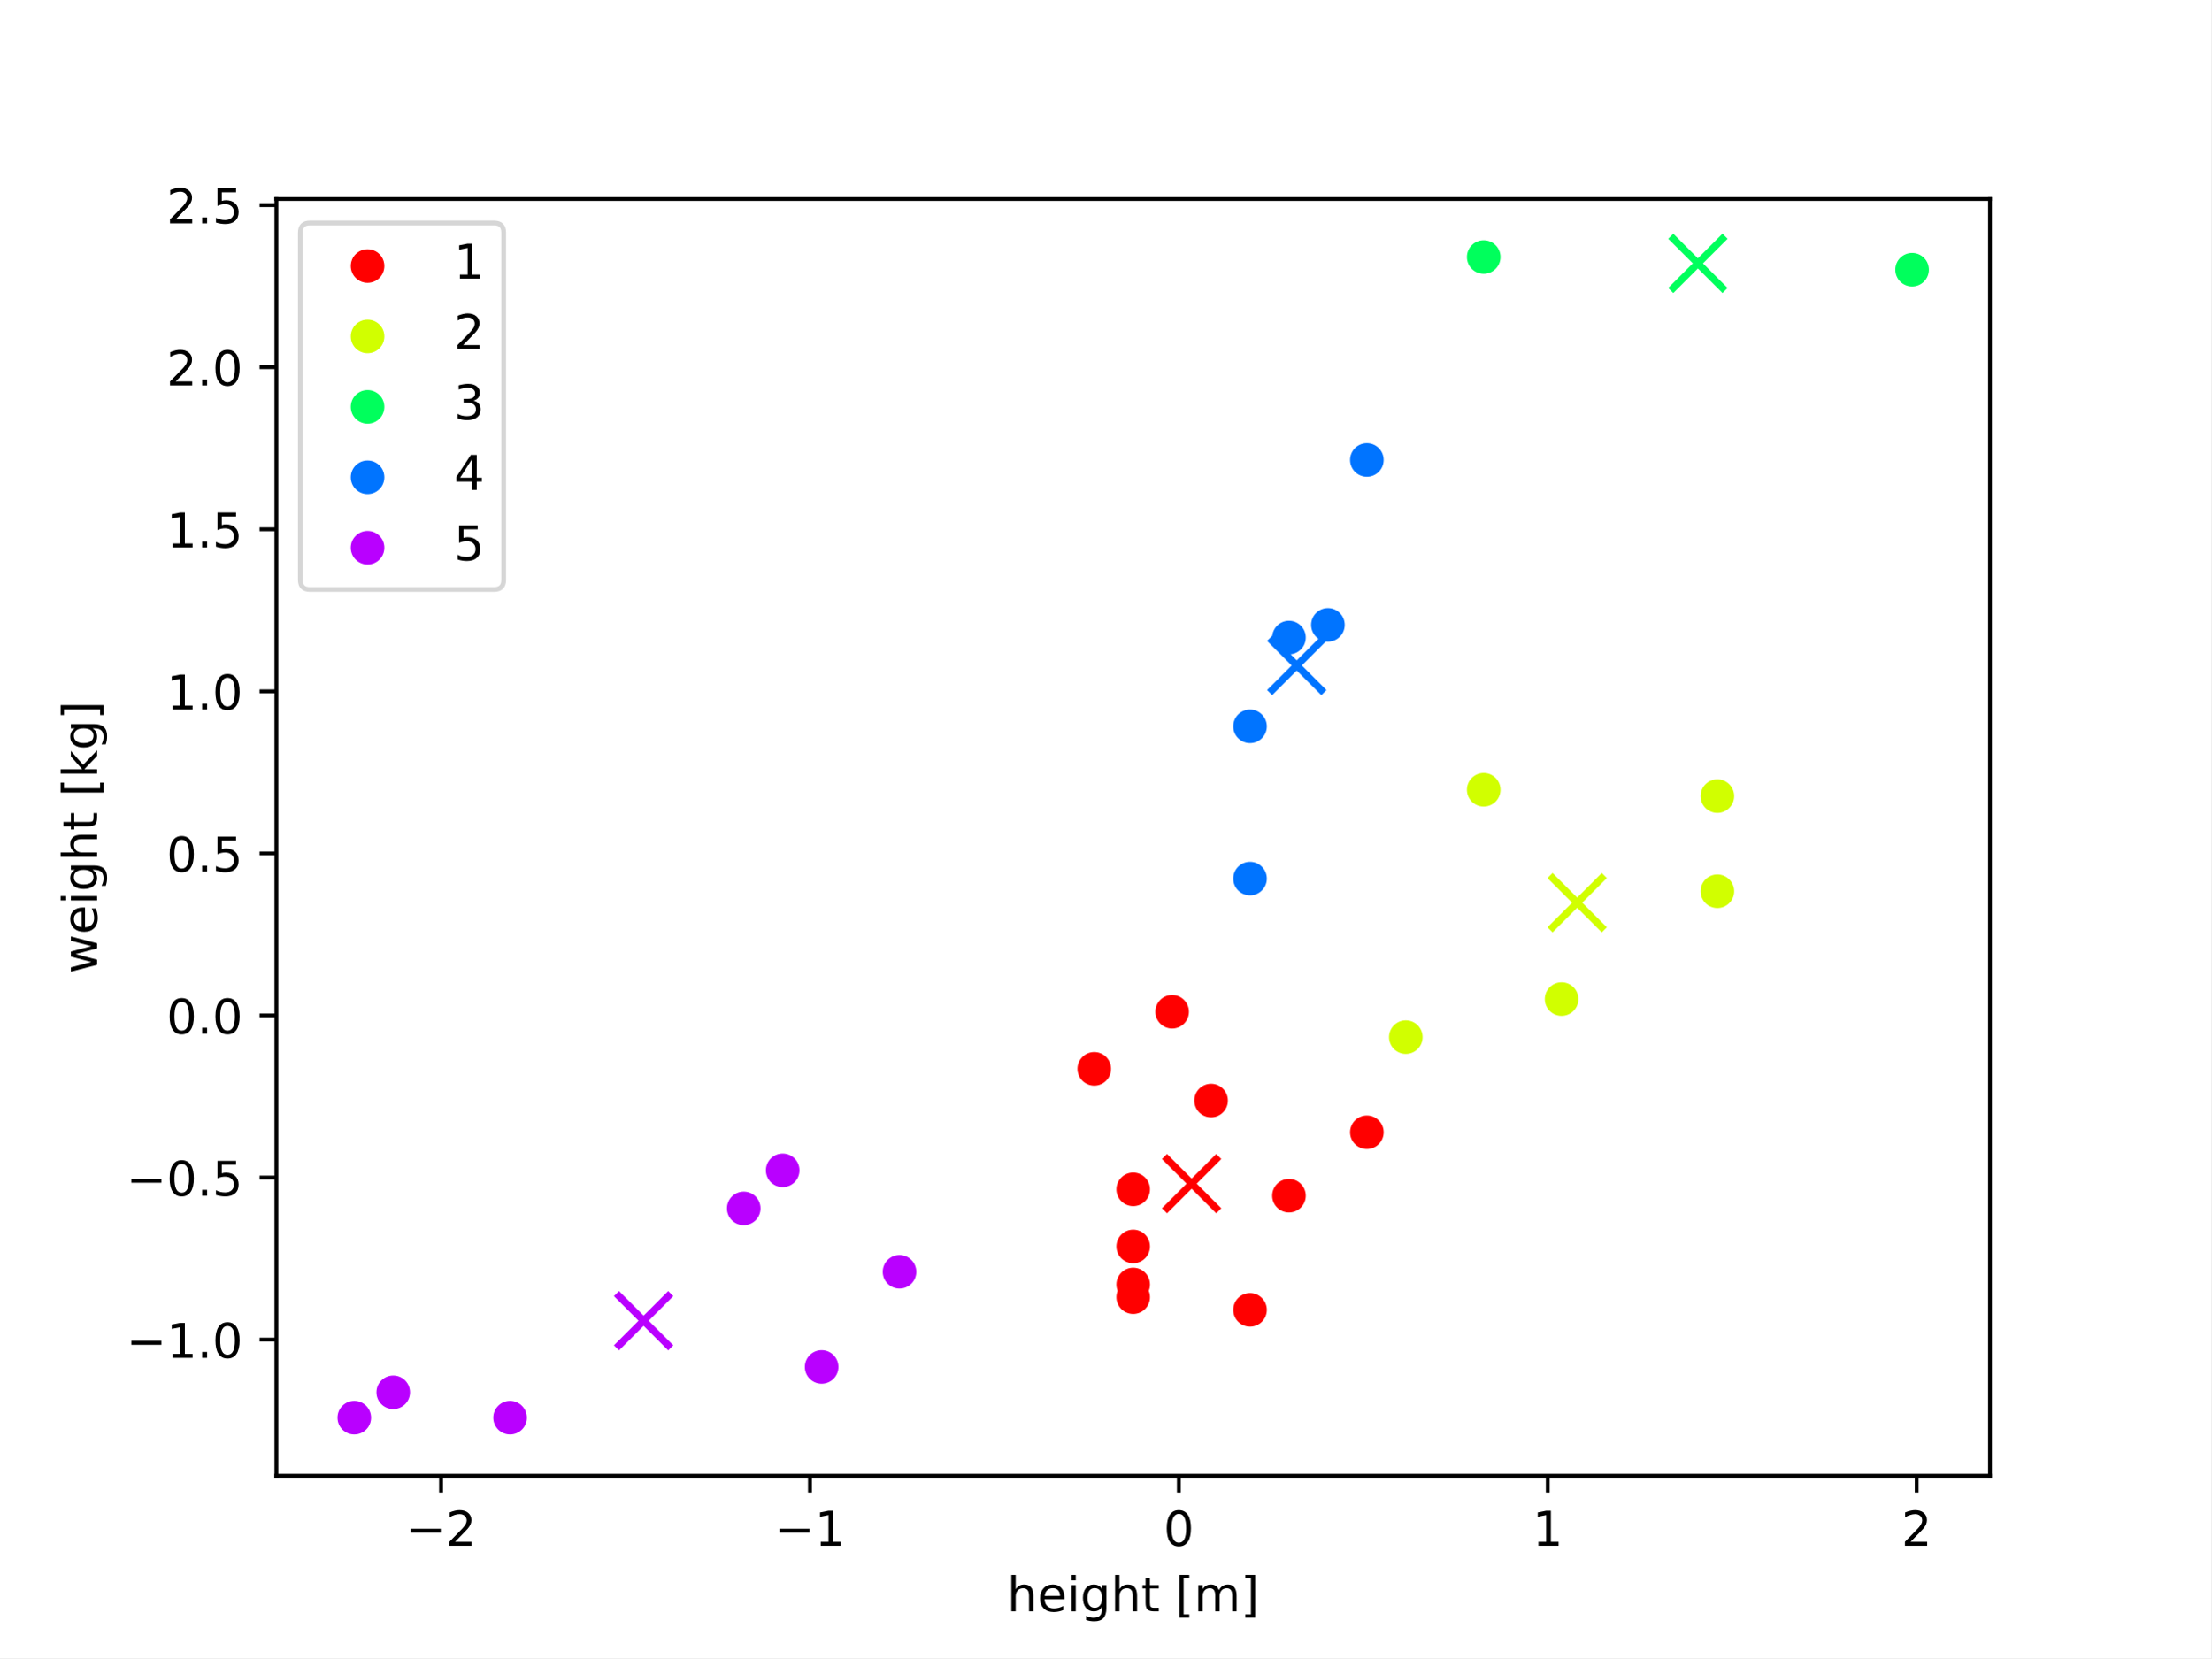
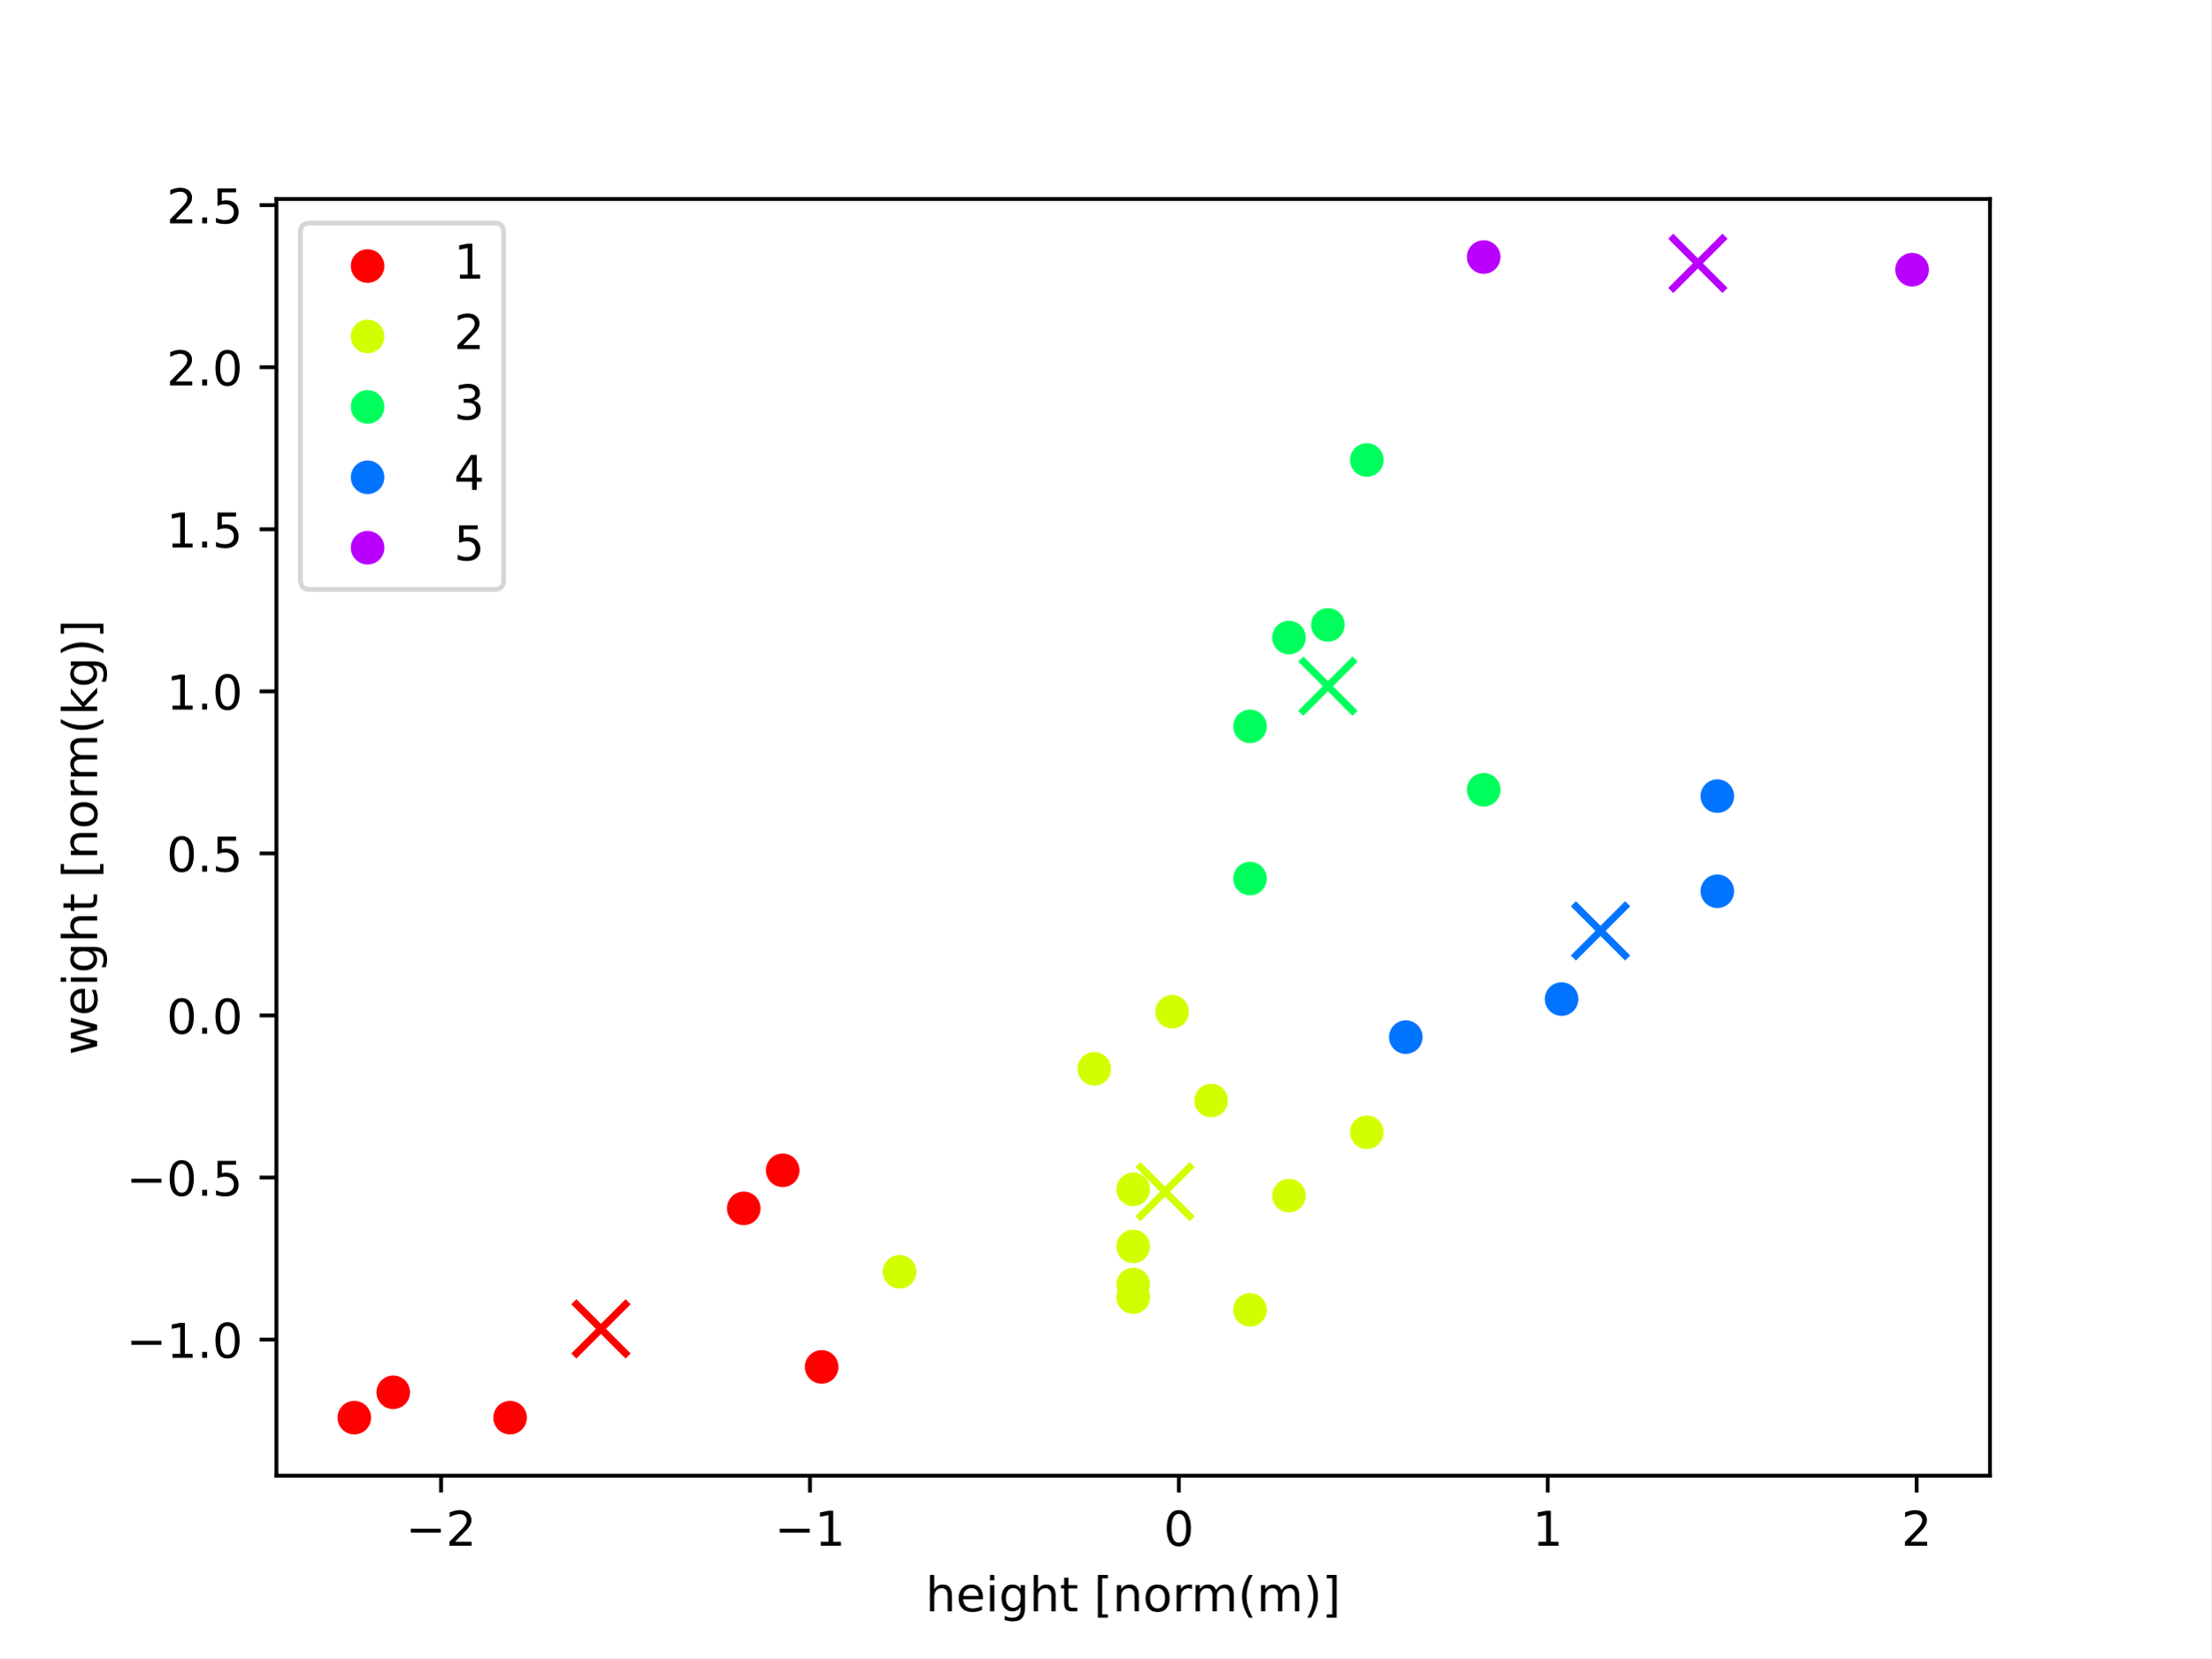
<svg xmlns="http://www.w3.org/2000/svg" xmlns:xlink="http://www.w3.org/1999/xlink" height="345.6pt" version="1.1" viewBox="0 0 460.8 345.6" width="460.8pt">
  <defs>
    <style type="text/css">*{stroke-linecap:butt;stroke-linejoin:round;}</style>
  </defs>
  <g id="figure_1">
    <g id="patch_1">
      <path d="M 0 345.6  L 460.8 345.6  L 460.8 0  L 0 0  z " style="fill:#ffffff;" />
    </g>
    <g id="axes_1">
      <g id="patch_2">
        <path d="M 57.6 307.584  L 414.72 307.584  L 414.72 41.472  L 57.6 41.472  z " style="fill:#ffffff;" />
      </g>
      <g id="PathCollection_1">
        <defs>
-           <path d="M 0 3  C 0.796 3 1.559 2.684 2.121 2.121  C 2.684 1.559 3 0.796 3 0  C 3 -0.796 2.684 -1.559 2.121 -2.121  C 1.559 -2.684 0.796 -3 0 -3  C -0.796 -3 -1.559 -2.684 -2.121 -2.121  C -2.684 -1.559 -3 -0.796 -3 0  C -3 0.796 -2.684 1.559 -2.121 2.121  C -1.559 2.684 -0.796 3 0 3  z " id="mf0c9b3b4e6" style="stroke:#ff0000;" />
-         </defs>
-         <g clip-path="url(#pf6b7107a2b)">
-           <use style="fill:#ff0000;stroke:#ff0000;" x="236.16" xlink:href="#mf0c9b3b4e6" y="267.727" />
-           <use style="fill:#ff0000;stroke:#ff0000;" x="260.509" xlink:href="#mf0c9b3b4e6" y="273.015" />
-           <use style="fill:#ff0000;stroke:#ff0000;" x="236.16" xlink:href="#mf0c9b3b4e6" y="270.371" />
-           <use style="fill:#ff0000;stroke:#ff0000;" x="228.044" xlink:href="#mf0c9b3b4e6" y="222.78" />
-           <use style="fill:#ff0000;stroke:#ff0000;" x="252.393" xlink:href="#mf0c9b3b4e6" y="229.39" />
-           <use style="fill:#ff0000;stroke:#ff0000;" x="244.276" xlink:href="#mf0c9b3b4e6" y="210.882" />
-           <use style="fill:#ff0000;stroke:#ff0000;" x="268.625" xlink:href="#mf0c9b3b4e6" y="249.219" />
-           <use style="fill:#ff0000;stroke:#ff0000;" x="236.16" xlink:href="#mf0c9b3b4e6" y="259.795" />
-           <use style="fill:#ff0000;stroke:#ff0000;" x="236.16" xlink:href="#mf0c9b3b4e6" y="247.897" />
-           <use style="fill:#ff0000;stroke:#ff0000;" x="284.858" xlink:href="#mf0c9b3b4e6" y="235.999" />
+           <path d="M 0 3  C 0.796 3 1.559 2.684 2.121 2.121  C 2.684 1.559 3 0.796 3 0  C 3 -0.796 2.684 -1.559 2.121 -2.121  C 1.559 -2.684 0.796 -3 0 -3  C -0.796 -3 -1.559 -2.684 -2.121 -2.121  C -2.684 -1.559 -3 -0.796 -3 0  C -3 0.796 -2.684 1.559 -2.121 2.121  C -1.559 2.684 -0.796 3 0 3  z " id="mdddb7f47c9" style="stroke:#ff0000;" />
+         </defs>
+         <g clip-path="url(#p44a8982181)">
+           <use style="fill:#ff0000;stroke:#ff0000;" x="171.229" xlink:href="#mdddb7f47c9" y="284.912" />
+           <use style="fill:#ff0000;stroke:#ff0000;" x="154.996" xlink:href="#mdddb7f47c9" y="251.863" />
+           <use style="fill:#ff0000;stroke:#ff0000;" x="163.113" xlink:href="#mdddb7f47c9" y="243.931" />
+           <use style="fill:#ff0000;stroke:#ff0000;" x="106.298" xlink:href="#mdddb7f47c9" y="295.488" />
+           <use style="fill:#ff0000;stroke:#ff0000;" x="81.949" xlink:href="#mdddb7f47c9" y="290.2" />
+           <use style="fill:#ff0000;stroke:#ff0000;" x="73.833" xlink:href="#mdddb7f47c9" y="295.488" />
        </g>
      </g>
      <g id="PathCollection_2">
        <defs>
-           <path d="M -5.657 5.657  L 5.657 -5.657  M -5.657 -5.657  L 5.657 5.657  " id="m1720cfe377" style="stroke:#ff0000;stroke-width:1.5;" />
-         </defs>
-         <g clip-path="url(#pf6b7107a2b)">
-           <use style="fill:#ff0000;stroke:#ff0000;stroke-width:1.5;" x="248.335" xlink:href="#m1720cfe377" y="246.707" />
+           <path d="M -5.657 5.657  L 5.657 -5.657  M -5.657 -5.657  L 5.657 5.657  " id="mb902cf4fb1" style="stroke:#ff0000;stroke-width:1.5;" />
+         </defs>
+         <g clip-path="url(#p44a8982181)">
+           <use style="fill:#ff0000;stroke:#ff0000;stroke-width:1.5;" x="125.236" xlink:href="#mb902cf4fb1" y="276.98" />
        </g>
      </g>
      <g id="PathCollection_3">
        <defs>
-           <path d="M 0 3  C 0.796 3 1.559 2.684 2.121 2.121  C 2.684 1.559 3 0.796 3 0  C 3 -0.796 2.684 -1.559 2.121 -2.121  C 1.559 -2.684 0.796 -3 0 -3  C -0.796 -3 -1.559 -2.684 -2.121 -2.121  C -2.684 -1.559 -3 -0.796 -3 0  C -3 0.796 -2.684 1.559 -2.121 2.121  C -1.559 2.684 -0.796 3 0 3  z " id="m174b874d49" style="stroke:#d1ff00;" />
-         </defs>
-         <g clip-path="url(#pf6b7107a2b)">
-           <use style="fill:#d1ff00;stroke:#d1ff00;" x="357.905" xlink:href="#m174b874d49" y="165.935" />
-           <use style="fill:#d1ff00;stroke:#d1ff00;" x="325.44" xlink:href="#m174b874d49" y="208.238" />
-           <use style="fill:#d1ff00;stroke:#d1ff00;" x="292.975" xlink:href="#m174b874d49" y="216.17" />
-           <use style="fill:#d1ff00;stroke:#d1ff00;" x="357.905" xlink:href="#m174b874d49" y="185.765" />
-           <use style="fill:#d1ff00;stroke:#d1ff00;" x="309.207" xlink:href="#m174b874d49" y="164.613" />
+           <path d="M 0 3  C 0.796 3 1.559 2.684 2.121 2.121  C 2.684 1.559 3 0.796 3 0  C 3 -0.796 2.684 -1.559 2.121 -2.121  C 1.559 -2.684 0.796 -3 0 -3  C -0.796 -3 -1.559 -2.684 -2.121 -2.121  C -2.684 -1.559 -3 -0.796 -3 0  C -3 0.796 -2.684 1.559 -2.121 2.121  C -1.559 2.684 -0.796 3 0 3  z " id="m75991be281" style="stroke:#d1ff00;" />
+         </defs>
+         <g clip-path="url(#p44a8982181)">
+           <use style="fill:#d1ff00;stroke:#d1ff00;" x="236.16" xlink:href="#m75991be281" y="267.727" />
+           <use style="fill:#d1ff00;stroke:#d1ff00;" x="187.462" xlink:href="#m75991be281" y="265.083" />
+           <use style="fill:#d1ff00;stroke:#d1ff00;" x="260.509" xlink:href="#m75991be281" y="273.015" />
+           <use style="fill:#d1ff00;stroke:#d1ff00;" x="236.16" xlink:href="#m75991be281" y="270.371" />
+           <use style="fill:#d1ff00;stroke:#d1ff00;" x="228.044" xlink:href="#m75991be281" y="222.78" />
+           <use style="fill:#d1ff00;stroke:#d1ff00;" x="252.393" xlink:href="#m75991be281" y="229.39" />
+           <use style="fill:#d1ff00;stroke:#d1ff00;" x="244.276" xlink:href="#m75991be281" y="210.882" />
+           <use style="fill:#d1ff00;stroke:#d1ff00;" x="268.625" xlink:href="#m75991be281" y="249.219" />
+           <use style="fill:#d1ff00;stroke:#d1ff00;" x="236.16" xlink:href="#m75991be281" y="259.795" />
+           <use style="fill:#d1ff00;stroke:#d1ff00;" x="236.16" xlink:href="#m75991be281" y="247.897" />
+           <use style="fill:#d1ff00;stroke:#d1ff00;" x="284.858" xlink:href="#m75991be281" y="235.999" />
        </g>
      </g>
      <g id="PathCollection_4">
        <defs>
-           <path d="M -5.657 5.657  L 5.657 -5.657  M -5.657 -5.657  L 5.657 5.657  " id="me8074a4fcf" style="stroke:#d1ff00;stroke-width:1.5;" />
-         </defs>
-         <g clip-path="url(#pf6b7107a2b)">
-           <use style="fill:#d1ff00;stroke:#d1ff00;stroke-width:1.5;" x="328.687" xlink:href="#me8074a4fcf" y="188.144" />
+           <path d="M -5.657 5.657  L 5.657 -5.657  M -5.657 -5.657  L 5.657 5.657  " id="m3758ec3bea" style="stroke:#d1ff00;stroke-width:1.5;" />
+         </defs>
+         <g clip-path="url(#p44a8982181)">
+           <use style="fill:#d1ff00;stroke:#d1ff00;stroke-width:1.5;" x="242.801" xlink:href="#m3758ec3bea" y="248.378" />
        </g>
      </g>
      <g id="PathCollection_5">
        <defs>
-           <path d="M 0 3  C 0.796 3 1.559 2.684 2.121 2.121  C 2.684 1.559 3 0.796 3 0  C 3 -0.796 2.684 -1.559 2.121 -2.121  C 1.559 -2.684 0.796 -3 0 -3  C -0.796 -3 -1.559 -2.684 -2.121 -2.121  C -2.684 -1.559 -3 -0.796 -3 0  C -3 0.796 -2.684 1.559 -2.121 2.121  C -1.559 2.684 -0.796 3 0 3  z " id="mb6ef998222" style="stroke:#00ff5c;" />
-         </defs>
-         <g clip-path="url(#pf6b7107a2b)">
-           <use style="fill:#00ff5c;stroke:#00ff5c;" x="309.207" xlink:href="#mb6ef998222" y="53.568" />
-           <use style="fill:#00ff5c;stroke:#00ff5c;" x="398.487" xlink:href="#mb6ef998222" y="56.212" />
+           <path d="M 0 3  C 0.796 3 1.559 2.684 2.121 2.121  C 2.684 1.559 3 0.796 3 0  C 3 -0.796 2.684 -1.559 2.121 -2.121  C 1.559 -2.684 0.796 -3 0 -3  C -0.796 -3 -1.559 -2.684 -2.121 -2.121  C -2.684 -1.559 -3 -0.796 -3 0  C -3 0.796 -2.684 1.559 -2.121 2.121  C -1.559 2.684 -0.796 3 0 3  z " id="mf92e0f0eaf" style="stroke:#00ff5c;" />
+         </defs>
+         <g clip-path="url(#p44a8982181)">
+           <use style="fill:#00ff5c;stroke:#00ff5c;" x="268.625" xlink:href="#mf92e0f0eaf" y="132.886" />
+           <use style="fill:#00ff5c;stroke:#00ff5c;" x="260.509" xlink:href="#mf92e0f0eaf" y="151.394" />
+           <use style="fill:#00ff5c;stroke:#00ff5c;" x="276.742" xlink:href="#mf92e0f0eaf" y="130.242" />
+           <use style="fill:#00ff5c;stroke:#00ff5c;" x="284.858" xlink:href="#mf92e0f0eaf" y="95.871" />
+           <use style="fill:#00ff5c;stroke:#00ff5c;" x="309.207" xlink:href="#mf92e0f0eaf" y="164.613" />
+           <use style="fill:#00ff5c;stroke:#00ff5c;" x="260.509" xlink:href="#mf92e0f0eaf" y="183.121" />
        </g>
      </g>
      <g id="PathCollection_6">
        <defs>
-           <path d="M -5.657 5.657  L 5.657 -5.657  M -5.657 -5.657  L 5.657 5.657  " id="m3b5729317b" style="stroke:#00ff5c;stroke-width:1.5;" />
-         </defs>
-         <g clip-path="url(#pf6b7107a2b)">
-           <use style="fill:#00ff5c;stroke:#00ff5c;stroke-width:1.5;" x="353.847" xlink:href="#m3b5729317b" y="54.89" />
+           <path d="M -5.657 5.657  L 5.657 -5.657  M -5.657 -5.657  L 5.657 5.657  " id="m45d195cbcb" style="stroke:#00ff5c;stroke-width:1.5;" />
+         </defs>
+         <g clip-path="url(#p44a8982181)">
+           <use style="fill:#00ff5c;stroke:#00ff5c;stroke-width:1.5;" x="276.742" xlink:href="#m45d195cbcb" y="143.021" />
        </g>
      </g>
      <g id="PathCollection_7">
        <defs>
-           <path d="M 0 3  C 0.796 3 1.559 2.684 2.121 2.121  C 2.684 1.559 3 0.796 3 0  C 3 -0.796 2.684 -1.559 2.121 -2.121  C 1.559 -2.684 0.796 -3 0 -3  C -0.796 -3 -1.559 -2.684 -2.121 -2.121  C -2.684 -1.559 -3 -0.796 -3 0  C -3 0.796 -2.684 1.559 -2.121 2.121  C -1.559 2.684 -0.796 3 0 3  z " id="m106a4eabaa" style="stroke:#0074ff;" />
-         </defs>
-         <g clip-path="url(#pf6b7107a2b)">
-           <use style="fill:#0074ff;stroke:#0074ff;" x="268.625" xlink:href="#m106a4eabaa" y="132.886" />
-           <use style="fill:#0074ff;stroke:#0074ff;" x="260.509" xlink:href="#m106a4eabaa" y="151.394" />
-           <use style="fill:#0074ff;stroke:#0074ff;" x="276.742" xlink:href="#m106a4eabaa" y="130.242" />
-           <use style="fill:#0074ff;stroke:#0074ff;" x="284.858" xlink:href="#m106a4eabaa" y="95.871" />
-           <use style="fill:#0074ff;stroke:#0074ff;" x="260.509" xlink:href="#m106a4eabaa" y="183.121" />
+           <path d="M 0 3  C 0.796 3 1.559 2.684 2.121 2.121  C 2.684 1.559 3 0.796 3 0  C 3 -0.796 2.684 -1.559 2.121 -2.121  C 1.559 -2.684 0.796 -3 0 -3  C -0.796 -3 -1.559 -2.684 -2.121 -2.121  C -2.684 -1.559 -3 -0.796 -3 0  C -3 0.796 -2.684 1.559 -2.121 2.121  C -1.559 2.684 -0.796 3 0 3  z " id="maa6724a56f" style="stroke:#0074ff;" />
+         </defs>
+         <g clip-path="url(#p44a8982181)">
+           <use style="fill:#0074ff;stroke:#0074ff;" x="357.905" xlink:href="#maa6724a56f" y="165.935" />
+           <use style="fill:#0074ff;stroke:#0074ff;" x="325.44" xlink:href="#maa6724a56f" y="208.238" />
+           <use style="fill:#0074ff;stroke:#0074ff;" x="292.975" xlink:href="#maa6724a56f" y="216.17" />
+           <use style="fill:#0074ff;stroke:#0074ff;" x="357.905" xlink:href="#maa6724a56f" y="185.765" />
        </g>
      </g>
      <g id="PathCollection_8">
        <defs>
-           <path d="M -5.657 5.657  L 5.657 -5.657  M -5.657 -5.657  L 5.657 5.657  " id="ma2efe3de3a" style="stroke:#0074ff;stroke-width:1.5;" />
-         </defs>
-         <g clip-path="url(#pf6b7107a2b)">
-           <use style="fill:#0074ff;stroke:#0074ff;stroke-width:1.5;" x="270.249" xlink:href="#ma2efe3de3a" y="138.703" />
+           <path d="M -5.657 5.657  L 5.657 -5.657  M -5.657 -5.657  L 5.657 5.657  " id="mf5a67413d1" style="stroke:#0074ff;stroke-width:1.5;" />
+         </defs>
+         <g clip-path="url(#p44a8982181)">
+           <use style="fill:#0074ff;stroke:#0074ff;stroke-width:1.5;" x="333.556" xlink:href="#mf5a67413d1" y="194.027" />
        </g>
      </g>
      <g id="PathCollection_9">
        <defs>
-           <path d="M 0 3  C 0.796 3 1.559 2.684 2.121 2.121  C 2.684 1.559 3 0.796 3 0  C 3 -0.796 2.684 -1.559 2.121 -2.121  C 1.559 -2.684 0.796 -3 0 -3  C -0.796 -3 -1.559 -2.684 -2.121 -2.121  C -2.684 -1.559 -3 -0.796 -3 0  C -3 0.796 -2.684 1.559 -2.121 2.121  C -1.559 2.684 -0.796 3 0 3  z " id="ma9ddbf924f" style="stroke:#b900ff;" />
-         </defs>
-         <g clip-path="url(#pf6b7107a2b)">
-           <use style="fill:#b900ff;stroke:#b900ff;" x="187.462" xlink:href="#ma9ddbf924f" y="265.083" />
-           <use style="fill:#b900ff;stroke:#b900ff;" x="171.229" xlink:href="#ma9ddbf924f" y="284.912" />
-           <use style="fill:#b900ff;stroke:#b900ff;" x="154.996" xlink:href="#ma9ddbf924f" y="251.863" />
-           <use style="fill:#b900ff;stroke:#b900ff;" x="163.113" xlink:href="#ma9ddbf924f" y="243.931" />
-           <use style="fill:#b900ff;stroke:#b900ff;" x="106.298" xlink:href="#ma9ddbf924f" y="295.488" />
-           <use style="fill:#b900ff;stroke:#b900ff;" x="81.949" xlink:href="#ma9ddbf924f" y="290.2" />
-           <use style="fill:#b900ff;stroke:#b900ff;" x="73.833" xlink:href="#ma9ddbf924f" y="295.488" />
+           <path d="M 0 3  C 0.796 3 1.559 2.684 2.121 2.121  C 2.684 1.559 3 0.796 3 0  C 3 -0.796 2.684 -1.559 2.121 -2.121  C 1.559 -2.684 0.796 -3 0 -3  C -0.796 -3 -1.559 -2.684 -2.121 -2.121  C -2.684 -1.559 -3 -0.796 -3 0  C -3 0.796 -2.684 1.559 -2.121 2.121  C -1.559 2.684 -0.796 3 0 3  z " id="m01f63b55a6" style="stroke:#b900ff;" />
+         </defs>
+         <g clip-path="url(#p44a8982181)">
+           <use style="fill:#b900ff;stroke:#b900ff;" x="309.207" xlink:href="#m01f63b55a6" y="53.568" />
+           <use style="fill:#b900ff;stroke:#b900ff;" x="398.487" xlink:href="#m01f63b55a6" y="56.212" />
        </g>
      </g>
      <g id="PathCollection_10">
        <defs>
-           <path d="M -5.657 5.657  L 5.657 -5.657  M -5.657 -5.657  L 5.657 5.657  " id="m29bc92f515" style="stroke:#b900ff;stroke-width:1.5;" />
-         </defs>
-         <g clip-path="url(#pf6b7107a2b)">
-           <use style="fill:#b900ff;stroke:#b900ff;stroke-width:1.5;" x="134.126" xlink:href="#m29bc92f515" y="275.281" />
+           <path d="M -5.657 5.657  L 5.657 -5.657  M -5.657 -5.657  L 5.657 5.657  " id="m284a0af801" style="stroke:#b900ff;stroke-width:1.5;" />
+         </defs>
+         <g clip-path="url(#p44a8982181)">
+           <use style="fill:#b900ff;stroke:#b900ff;stroke-width:1.5;" x="353.847" xlink:href="#m284a0af801" y="54.89" />
        </g>
      </g>
      <g id="matplotlib.axis_1">
        <g id="xtick_1">
          <g id="line2d_1">
            <defs>
-               <path d="M 0 0  L 0 3.5  " id="ma205f2e37f" style="stroke:#000000;stroke-width:0.8;" />
-             </defs>
-             <g>
-               <use style="stroke:#000000;stroke-width:0.8;" x="91.911" xlink:href="#ma205f2e37f" y="307.584" />
+               <path d="M 0 0  L 0 3.5  " id="m3f04a9b2b6" style="stroke:#000000;stroke-width:0.8;" />
+             </defs>
+             <g>
+               <use style="stroke:#000000;stroke-width:0.8;" x="91.911" xlink:href="#m3f04a9b2b6" y="307.584" />
            </g>
          </g>
          <g id="text_1">
            <g transform="translate(84.53959 322.1824)scale(0.1 -0.1)">
              <defs>
                <path d="M 10.594 35.5  L 73.188 35.5  L 73.188 27.203  L 10.594 27.203  z " id="DejaVuSans-8722" />
                <path d="M 19.188 8.297  L 53.609 8.297  L 53.609 0  L 7.328 0  L 7.328 8.297  Q 12.938 14.109 22.625 23.891  Q 32.328 33.688 34.812 36.531  Q 39.547 41.844 41.422 45.531  Q 43.312 49.219 43.312 52.781  Q 43.312 58.594 39.234 62.25  Q 35.156 65.922 28.609 65.922  Q 23.969 65.922 18.812 64.312  Q 13.672 62.703 7.812 59.422  L 7.812 69.391  Q 13.766 71.781 18.938 73  Q 24.125 74.219 28.422 74.219  Q 39.75 74.219 46.484 68.547  Q 53.219 62.891 53.219 53.422  Q 53.219 48.922 51.531 44.891  Q 49.859 40.875 45.406 35.406  Q 44.188 33.984 37.641 27.219  Q 31.109 20.453 19.188 8.297  z " id="DejaVuSans-50" />
              </defs>
              <use xlink:href="#DejaVuSans-8722" />
              <use x="83.789" xlink:href="#DejaVuSans-50" />
            </g>
          </g>
        </g>
        <g id="xtick_2">
          <g id="line2d_2">
            <g>
-               <use style="stroke:#000000;stroke-width:0.8;" x="168.793" xlink:href="#ma205f2e37f" y="307.584" />
+               <use style="stroke:#000000;stroke-width:0.8;" x="168.793" xlink:href="#m3f04a9b2b6" y="307.584" />
            </g>
          </g>
          <g id="text_2">
            <g transform="translate(161.4221 322.1824)scale(0.1 -0.1)">
              <defs>
                <path d="M 12.406 8.297  L 28.516 8.297  L 28.516 63.922  L 10.984 60.406  L 10.984 69.391  L 28.422 72.906  L 38.281 72.906  L 38.281 8.297  L 54.391 8.297  L 54.391 0  L 12.406 0  z " id="DejaVuSans-49" />
              </defs>
              <use xlink:href="#DejaVuSans-8722" />
              <use x="83.789" xlink:href="#DejaVuSans-49" />
            </g>
          </g>
        </g>
        <g id="xtick_3">
          <g id="line2d_3">
            <g>
-               <use style="stroke:#000000;stroke-width:0.8;" x="245.676" xlink:href="#ma205f2e37f" y="307.584" />
+               <use style="stroke:#000000;stroke-width:0.8;" x="245.676" xlink:href="#m3f04a9b2b6" y="307.584" />
            </g>
          </g>
          <g id="text_3">
            <g transform="translate(242.4945 322.1824)scale(0.1 -0.1)">
              <defs>
                <path d="M 31.781 66.406  Q 24.172 66.406 20.328 58.906  Q 16.5 51.422 16.5 36.375  Q 16.5 21.391 20.328 13.891  Q 24.172 6.391 31.781 6.391  Q 39.453 6.391 43.281 13.891  Q 47.125 21.391 47.125 36.375  Q 47.125 51.422 43.281 58.906  Q 39.453 66.406 31.781 66.406  z M 31.781 74.219  Q 44.047 74.219 50.516 64.516  Q 56.984 54.828 56.984 36.375  Q 56.984 17.969 50.516 8.266  Q 44.047 -1.422 31.781 -1.422  Q 19.531 -1.422 13.062 8.266  Q 6.594 17.969 6.594 36.375  Q 6.594 54.828 13.062 64.516  Q 19.531 74.219 31.781 74.219  z " id="DejaVuSans-48" />
              </defs>
              <use xlink:href="#DejaVuSans-48" />
            </g>
          </g>
        </g>
        <g id="xtick_4">
          <g id="line2d_4">
            <g>
-               <use style="stroke:#000000;stroke-width:0.8;" x="322.558" xlink:href="#ma205f2e37f" y="307.584" />
+               <use style="stroke:#000000;stroke-width:0.8;" x="322.558" xlink:href="#m3f04a9b2b6" y="307.584" />
            </g>
          </g>
          <g id="text_4">
            <g transform="translate(319.377 322.1824)scale(0.1 -0.1)">
              <use xlink:href="#DejaVuSans-49" />
            </g>
          </g>
        </g>
        <g id="xtick_5">
          <g id="line2d_5">
            <g>
-               <use style="stroke:#000000;stroke-width:0.8;" x="399.441" xlink:href="#ma205f2e37f" y="307.584" />
+               <use style="stroke:#000000;stroke-width:0.8;" x="399.441" xlink:href="#m3f04a9b2b6" y="307.584" />
            </g>
          </g>
          <g id="text_5">
            <g transform="translate(396.2595 322.1824)scale(0.1 -0.1)">
              <use xlink:href="#DejaVuSans-50" />
            </g>
          </g>
        </g>
        <g id="text_6">
-           <g transform="translate(209.8616 335.8606)scale(0.1 -0.1)">
+           <g transform="translate(192.8936 335.8606)scale(0.1 -0.1)">
            <defs>
              <path d="M 54.891 33.016  L 54.891 0  L 45.906 0  L 45.906 32.719  Q 45.906 40.484 42.875 44.328  Q 39.844 48.188 33.797 48.188  Q 26.516 48.188 22.312 43.547  Q 18.109 38.922 18.109 30.906  L 18.109 0  L 9.078 0  L 9.078 75.984  L 18.109 75.984  L 18.109 46.188  Q 21.344 51.125 25.703 53.562  Q 30.078 56 35.797 56  Q 45.219 56 50.047 50.172  Q 54.891 44.344 54.891 33.016  z " id="DejaVuSans-104" />
              <path d="M 56.203 29.594  L 56.203 25.203  L 14.891 25.203  Q 15.484 15.922 20.484 11.062  Q 25.484 6.203 34.422 6.203  Q 39.594 6.203 44.453 7.469  Q 49.312 8.734 54.109 11.281  L 54.109 2.781  Q 49.266 0.734 44.188 -0.344  Q 39.109 -1.422 33.891 -1.422  Q 20.797 -1.422 13.156 6.188  Q 5.516 13.812 5.516 26.812  Q 5.516 40.234 12.766 48.109  Q 20.016 56 32.328 56  Q 43.359 56 49.781 48.891  Q 56.203 41.797 56.203 29.594  z M 47.219 32.234  Q 47.125 39.594 43.094 43.984  Q 39.062 48.391 32.422 48.391  Q 24.906 48.391 20.391 44.141  Q 15.875 39.891 15.188 32.172  z " id="DejaVuSans-101" />
              <path d="M 9.422 54.688  L 18.406 54.688  L 18.406 0  L 9.422 0  z M 9.422 75.984  L 18.406 75.984  L 18.406 64.594  L 9.422 64.594  z " id="DejaVuSans-105" />
              <path d="M 45.406 27.984  Q 45.406 37.75 41.375 43.109  Q 37.359 48.484 30.078 48.484  Q 22.859 48.484 18.828 43.109  Q 14.797 37.75 14.797 27.984  Q 14.797 18.266 18.828 12.891  Q 22.859 7.516 30.078 7.516  Q 37.359 7.516 41.375 12.891  Q 45.406 18.266 45.406 27.984  z M 54.391 6.781  Q 54.391 -7.172 48.188 -13.984  Q 42 -20.797 29.203 -20.797  Q 24.469 -20.797 20.266 -20.094  Q 16.062 -19.391 12.109 -17.922  L 12.109 -9.188  Q 16.062 -11.328 19.922 -12.344  Q 23.781 -13.375 27.781 -13.375  Q 36.625 -13.375 41.016 -8.766  Q 45.406 -4.156 45.406 5.172  L 45.406 9.625  Q 42.625 4.781 38.281 2.391  Q 33.938 0 27.875 0  Q 17.828 0 11.672 7.656  Q 5.516 15.328 5.516 27.984  Q 5.516 40.672 11.672 48.328  Q 17.828 56 27.875 56  Q 33.938 56 38.281 53.609  Q 42.625 51.219 45.406 46.391  L 45.406 54.688  L 54.391 54.688  z " id="DejaVuSans-103" />
              <path d="M 18.312 70.219  L 18.312 54.688  L 36.812 54.688  L 36.812 47.703  L 18.312 47.703  L 18.312 18.016  Q 18.312 11.328 20.141 9.422  Q 21.969 7.516 27.594 7.516  L 36.812 7.516  L 36.812 0  L 27.594 0  Q 17.188 0 13.234 3.875  Q 9.281 7.766 9.281 18.016  L 9.281 47.703  L 2.688 47.703  L 2.688 54.688  L 9.281 54.688  L 9.281 70.219  z " id="DejaVuSans-116" />
              <path id="DejaVuSans-32" />
              <path d="M 8.594 75.984  L 29.297 75.984  L 29.297 69  L 17.578 69  L 17.578 -6.203  L 29.297 -6.203  L 29.297 -13.188  L 8.594 -13.188  z " id="DejaVuSans-91" />
+               <path d="M 54.891 33.016  L 54.891 0  L 45.906 0  L 45.906 32.719  Q 45.906 40.484 42.875 44.328  Q 39.844 48.188 33.797 48.188  Q 26.516 48.188 22.312 43.547  Q 18.109 38.922 18.109 30.906  L 18.109 0  L 9.078 0  L 9.078 54.688  L 18.109 54.688  L 18.109 46.188  Q 21.344 51.125 25.703 53.562  Q 30.078 56 35.797 56  Q 45.219 56 50.047 50.172  Q 54.891 44.344 54.891 33.016  z " id="DejaVuSans-110" />
+               <path d="M 30.609 48.391  Q 23.391 48.391 19.188 42.75  Q 14.984 37.109 14.984 27.297  Q 14.984 17.484 19.156 11.844  Q 23.344 6.203 30.609 6.203  Q 37.797 6.203 41.984 11.859  Q 46.188 17.531 46.188 27.297  Q 46.188 37.016 41.984 42.703  Q 37.797 48.391 30.609 48.391  z M 30.609 56  Q 42.328 56 49.016 48.375  Q 55.719 40.766 55.719 27.297  Q 55.719 13.875 49.016 6.219  Q 42.328 -1.422 30.609 -1.422  Q 18.844 -1.422 12.172 6.219  Q 5.516 13.875 5.516 27.297  Q 5.516 40.766 12.172 48.375  Q 18.844 56 30.609 56  z " id="DejaVuSans-111" />
+               <path d="M 41.109 46.297  Q 39.594 47.172 37.812 47.578  Q 36.031 48 33.891 48  Q 26.266 48 22.188 43.047  Q 18.109 38.094 18.109 28.812  L 18.109 0  L 9.078 0  L 9.078 54.688  L 18.109 54.688  L 18.109 46.188  Q 20.953 51.172 25.484 53.578  Q 30.031 56 36.531 56  Q 37.453 56 38.578 55.875  Q 39.703 55.766 41.062 55.516  z " id="DejaVuSans-114" />
              <path d="M 52 44.188  Q 55.375 50.25 60.062 53.125  Q 64.75 56 71.094 56  Q 79.641 56 84.281 50.016  Q 88.922 44.047 88.922 33.016  L 88.922 0  L 79.891 0  L 79.891 32.719  Q 79.891 40.578 77.094 44.375  Q 74.312 48.188 68.609 48.188  Q 61.625 48.188 57.562 43.547  Q 53.516 38.922 53.516 30.906  L 53.516 0  L 44.484 0  L 44.484 32.719  Q 44.484 40.625 41.703 44.406  Q 38.922 48.188 33.109 48.188  Q 26.219 48.188 22.156 43.531  Q 18.109 38.875 18.109 30.906  L 18.109 0  L 9.078 0  L 9.078 54.688  L 18.109 54.688  L 18.109 46.188  Q 21.188 51.219 25.484 53.609  Q 29.781 56 35.688 56  Q 41.656 56 45.828 52.969  Q 50 49.953 52 44.188  z " id="DejaVuSans-109" />
+               <path d="M 31 75.875  Q 24.469 64.656 21.281 53.656  Q 18.109 42.672 18.109 31.391  Q 18.109 20.125 21.312 9.062  Q 24.516 -2 31 -13.188  L 23.188 -13.188  Q 15.875 -1.703 12.234 9.375  Q 8.594 20.453 8.594 31.391  Q 8.594 42.281 12.203 53.312  Q 15.828 64.359 23.188 75.875  z " id="DejaVuSans-40" />
+               <path d="M 8.016 75.875  L 15.828 75.875  Q 23.141 64.359 26.781 53.312  Q 30.422 42.281 30.422 31.391  Q 30.422 20.453 26.781 9.375  Q 23.141 -1.703 15.828 -13.188  L 8.016 -13.188  Q 14.5 -2 17.703 9.062  Q 20.906 20.125 20.906 31.391  Q 20.906 42.672 17.703 53.656  Q 14.5 64.656 8.016 75.875  z " id="DejaVuSans-41" />
              <path d="M 30.422 75.984  L 30.422 -13.188  L 9.719 -13.188  L 9.719 -6.203  L 21.391 -6.203  L 21.391 69  L 9.719 69  L 9.719 75.984  z " id="DejaVuSans-93" />
            </defs>
            <use xlink:href="#DejaVuSans-104" />
            <use x="63.379" xlink:href="#DejaVuSans-101" />
            <use x="124.902" xlink:href="#DejaVuSans-105" />
            <use x="152.686" xlink:href="#DejaVuSans-103" />
            <use x="216.162" xlink:href="#DejaVuSans-104" />
            <use x="279.541" xlink:href="#DejaVuSans-116" />
            <use x="318.75" xlink:href="#DejaVuSans-32" />
            <use x="350.537" xlink:href="#DejaVuSans-91" />
-             <use x="389.551" xlink:href="#DejaVuSans-109" />
-             <use x="486.963" xlink:href="#DejaVuSans-93" />
+             <use x="389.551" xlink:href="#DejaVuSans-110" />
+             <use x="452.93" xlink:href="#DejaVuSans-111" />
+             <use x="514.111" xlink:href="#DejaVuSans-114" />
+             <use x="553.475" xlink:href="#DejaVuSans-109" />
+             <use x="650.887" xlink:href="#DejaVuSans-40" />
+             <use x="689.9" xlink:href="#DejaVuSans-109" />
+             <use x="787.312" xlink:href="#DejaVuSans-41" />
+             <use x="826.326" xlink:href="#DejaVuSans-93" />
          </g>
        </g>
      </g>
      <g id="matplotlib.axis_2">
        <g id="ytick_1">
          <g id="line2d_6">
            <defs>
-               <path d="M 0 0  L -3.5 0  " id="m96a515ac26" style="stroke:#000000;stroke-width:0.8;" />
-             </defs>
-             <g>
-               <use style="stroke:#000000;stroke-width:0.8;" x="57.6" xlink:href="#m96a515ac26" y="279.22" />
+               <path d="M 0 0  L -3.5 0  " id="me916ee58b5" style="stroke:#000000;stroke-width:0.8;" />
+             </defs>
+             <g>
+               <use style="stroke:#000000;stroke-width:0.8;" x="57.6" xlink:href="#me916ee58b5" y="279.22" />
            </g>
          </g>
          <g id="text_7">
            <g transform="translate(26.31719 283.0195)scale(0.1 -0.1)">
              <defs>
                <path d="M 10.688 12.406  L 21 12.406  L 21 0  L 10.688 0  z " id="DejaVuSans-46" />
              </defs>
              <use xlink:href="#DejaVuSans-8722" />
              <use x="83.789" xlink:href="#DejaVuSans-49" />
              <use x="147.412" xlink:href="#DejaVuSans-46" />
              <use x="179.199" xlink:href="#DejaVuSans-48" />
            </g>
          </g>
        </g>
        <g id="ytick_2">
          <g id="line2d_7">
            <g>
-               <use style="stroke:#000000;stroke-width:0.8;" x="57.6" xlink:href="#m96a515ac26" y="245.439" />
+               <use style="stroke:#000000;stroke-width:0.8;" x="57.6" xlink:href="#me916ee58b5" y="245.439" />
            </g>
          </g>
          <g id="text_8">
            <g transform="translate(26.31719 249.2379)scale(0.1 -0.1)">
              <defs>
                <path d="M 10.797 72.906  L 49.516 72.906  L 49.516 64.594  L 19.828 64.594  L 19.828 46.734  Q 21.969 47.469 24.109 47.828  Q 26.266 48.188 28.422 48.188  Q 40.625 48.188 47.75 41.5  Q 54.891 34.812 54.891 23.391  Q 54.891 11.625 47.562 5.094  Q 40.234 -1.422 26.906 -1.422  Q 22.312 -1.422 17.547 -0.641  Q 12.797 0.141 7.719 1.703  L 7.719 11.625  Q 12.109 9.234 16.797 8.062  Q 21.484 6.891 26.703 6.891  Q 35.156 6.891 40.078 11.328  Q 45.016 15.766 45.016 23.391  Q 45.016 31 40.078 35.438  Q 35.156 39.891 26.703 39.891  Q 22.75 39.891 18.812 39.016  Q 14.891 38.141 10.797 36.281  z " id="DejaVuSans-53" />
              </defs>
              <use xlink:href="#DejaVuSans-8722" />
              <use x="83.789" xlink:href="#DejaVuSans-48" />
              <use x="147.412" xlink:href="#DejaVuSans-46" />
              <use x="179.199" xlink:href="#DejaVuSans-53" />
            </g>
          </g>
        </g>
        <g id="ytick_3">
          <g id="line2d_8">
            <g>
-               <use style="stroke:#000000;stroke-width:0.8;" x="57.6" xlink:href="#m96a515ac26" y="211.657" />
+               <use style="stroke:#000000;stroke-width:0.8;" x="57.6" xlink:href="#me916ee58b5" y="211.657" />
            </g>
          </g>
          <g id="text_9">
            <g transform="translate(34.69687 215.4563)scale(0.1 -0.1)">
              <use xlink:href="#DejaVuSans-48" />
              <use x="63.623" xlink:href="#DejaVuSans-46" />
              <use x="95.41" xlink:href="#DejaVuSans-48" />
            </g>
          </g>
        </g>
        <g id="ytick_4">
          <g id="line2d_9">
            <g>
-               <use style="stroke:#000000;stroke-width:0.8;" x="57.6" xlink:href="#m96a515ac26" y="177.875" />
+               <use style="stroke:#000000;stroke-width:0.8;" x="57.6" xlink:href="#me916ee58b5" y="177.875" />
            </g>
          </g>
          <g id="text_10">
            <g transform="translate(34.69687 181.6747)scale(0.1 -0.1)">
              <use xlink:href="#DejaVuSans-48" />
              <use x="63.623" xlink:href="#DejaVuSans-46" />
              <use x="95.41" xlink:href="#DejaVuSans-53" />
            </g>
          </g>
        </g>
        <g id="ytick_5">
          <g id="line2d_10">
            <g>
-               <use style="stroke:#000000;stroke-width:0.8;" x="57.6" xlink:href="#m96a515ac26" y="144.094" />
+               <use style="stroke:#000000;stroke-width:0.8;" x="57.6" xlink:href="#me916ee58b5" y="144.094" />
            </g>
          </g>
          <g id="text_11">
            <g transform="translate(34.69687 147.8931)scale(0.1 -0.1)">
              <use xlink:href="#DejaVuSans-49" />
              <use x="63.623" xlink:href="#DejaVuSans-46" />
              <use x="95.41" xlink:href="#DejaVuSans-48" />
            </g>
          </g>
        </g>
        <g id="ytick_6">
          <g id="line2d_11">
            <g>
-               <use style="stroke:#000000;stroke-width:0.8;" x="57.6" xlink:href="#m96a515ac26" y="110.312" />
+               <use style="stroke:#000000;stroke-width:0.8;" x="57.6" xlink:href="#me916ee58b5" y="110.312" />
            </g>
          </g>
          <g id="text_12">
            <g transform="translate(34.69687 114.1115)scale(0.1 -0.1)">
              <use xlink:href="#DejaVuSans-49" />
              <use x="63.623" xlink:href="#DejaVuSans-46" />
              <use x="95.41" xlink:href="#DejaVuSans-53" />
            </g>
          </g>
        </g>
        <g id="ytick_7">
          <g id="line2d_12">
            <g>
-               <use style="stroke:#000000;stroke-width:0.8;" x="57.6" xlink:href="#m96a515ac26" y="76.531" />
+               <use style="stroke:#000000;stroke-width:0.8;" x="57.6" xlink:href="#me916ee58b5" y="76.531" />
            </g>
          </g>
          <g id="text_13">
            <g transform="translate(34.69687 80.32986)scale(0.1 -0.1)">
              <use xlink:href="#DejaVuSans-50" />
              <use x="63.623" xlink:href="#DejaVuSans-46" />
              <use x="95.41" xlink:href="#DejaVuSans-48" />
            </g>
          </g>
        </g>
        <g id="ytick_8">
          <g id="line2d_13">
            <g>
-               <use style="stroke:#000000;stroke-width:0.8;" x="57.6" xlink:href="#m96a515ac26" y="42.749" />
+               <use style="stroke:#000000;stroke-width:0.8;" x="57.6" xlink:href="#me916ee58b5" y="42.749" />
            </g>
          </g>
          <g id="text_14">
            <g transform="translate(34.69687 46.54825)scale(0.1 -0.1)">
              <use xlink:href="#DejaVuSans-50" />
              <use x="63.623" xlink:href="#DejaVuSans-46" />
              <use x="95.41" xlink:href="#DejaVuSans-53" />
            </g>
          </g>
        </g>
        <g id="text_15">
-           <g transform="translate(20.2375 202.946)rotate(-90)scale(0.1 -0.1)">
+           <g transform="translate(20.2375 219.9139)rotate(-90)scale(0.1 -0.1)">
            <defs>
              <path d="M 4.203 54.688  L 13.188 54.688  L 24.422 12.016  L 35.594 54.688  L 46.188 54.688  L 57.422 12.016  L 68.609 54.688  L 77.594 54.688  L 63.281 0  L 52.688 0  L 40.922 44.828  L 29.109 0  L 18.5 0  z " id="DejaVuSans-119" />
              <path d="M 9.078 75.984  L 18.109 75.984  L 18.109 31.109  L 44.922 54.688  L 56.391 54.688  L 27.391 29.109  L 57.625 0  L 45.906 0  L 18.109 26.703  L 18.109 0  L 9.078 0  z " id="DejaVuSans-107" />
            </defs>
            <use xlink:href="#DejaVuSans-119" />
            <use x="81.787" xlink:href="#DejaVuSans-101" />
            <use x="143.311" xlink:href="#DejaVuSans-105" />
            <use x="171.094" xlink:href="#DejaVuSans-103" />
            <use x="234.57" xlink:href="#DejaVuSans-104" />
            <use x="297.949" xlink:href="#DejaVuSans-116" />
            <use x="337.158" xlink:href="#DejaVuSans-32" />
            <use x="368.945" xlink:href="#DejaVuSans-91" />
-             <use x="407.959" xlink:href="#DejaVuSans-107" />
-             <use x="465.869" xlink:href="#DejaVuSans-103" />
-             <use x="529.346" xlink:href="#DejaVuSans-93" />
+             <use x="407.959" xlink:href="#DejaVuSans-110" />
+             <use x="471.338" xlink:href="#DejaVuSans-111" />
+             <use x="532.52" xlink:href="#DejaVuSans-114" />
+             <use x="571.883" xlink:href="#DejaVuSans-109" />
+             <use x="669.295" xlink:href="#DejaVuSans-40" />
+             <use x="708.309" xlink:href="#DejaVuSans-107" />
+             <use x="766.219" xlink:href="#DejaVuSans-103" />
+             <use x="829.695" xlink:href="#DejaVuSans-41" />
+             <use x="868.709" xlink:href="#DejaVuSans-93" />
          </g>
        </g>
      </g>
      <g id="patch_3">
        <path d="M 57.6 307.584  L 57.6 41.472  " style="fill:none;stroke:#000000;stroke-linecap:square;stroke-linejoin:miter;stroke-width:0.8;" />
      </g>
      <g id="patch_4">
        <path d="M 414.72 307.584  L 414.72 41.472  " style="fill:none;stroke:#000000;stroke-linecap:square;stroke-linejoin:miter;stroke-width:0.8;" />
      </g>
      <g id="patch_5">
        <path d="M 57.6 307.584  L 414.72 307.584  " style="fill:none;stroke:#000000;stroke-linecap:square;stroke-linejoin:miter;stroke-width:0.8;" />
      </g>
      <g id="patch_6">
        <path d="M 57.6 41.472  L 414.72 41.472  " style="fill:none;stroke:#000000;stroke-linecap:square;stroke-linejoin:miter;stroke-width:0.8;" />
      </g>
      <g id="legend_1">
        <g id="patch_7">
          <path d="M 64.6 122.863  L 102.963 122.863  Q 104.963 122.863 104.963 120.863  L 104.963 48.472  Q 104.963 46.472 102.963 46.472  L 64.6 46.472  Q 62.6 46.472 62.6 48.472  L 62.6 120.863  Q 62.6 122.863 64.6 122.863  z " style="fill:#ffffff;opacity:0.8;stroke:#cccccc;stroke-linejoin:miter;" />
        </g>
        <g id="PathCollection_11">
          <g>
-             <use style="fill:#ff0000;stroke:#ff0000;" x="76.6" xlink:href="#mf0c9b3b4e6" y="55.445" />
+             <use style="fill:#ff0000;stroke:#ff0000;" x="76.6" xlink:href="#mdddb7f47c9" y="55.445" />
          </g>
        </g>
        <g id="text_16">
          <g transform="translate(94.6 58.07044)scale(0.1 -0.1)">
            <use xlink:href="#DejaVuSans-49" />
          </g>
        </g>
        <g id="PathCollection_12">
          <g>
-             <use style="fill:#d1ff00;stroke:#d1ff00;" x="76.6" xlink:href="#m174b874d49" y="70.124" />
+             <use style="fill:#d1ff00;stroke:#d1ff00;" x="76.6" xlink:href="#m75991be281" y="70.124" />
          </g>
        </g>
        <g id="text_17">
          <g transform="translate(94.6 72.74856)scale(0.1 -0.1)">
            <use xlink:href="#DejaVuSans-50" />
          </g>
        </g>
        <g id="PathCollection_13">
          <g>
-             <use style="fill:#00ff5c;stroke:#00ff5c;" x="76.6" xlink:href="#mb6ef998222" y="84.802" />
+             <use style="fill:#00ff5c;stroke:#00ff5c;" x="76.6" xlink:href="#mf92e0f0eaf" y="84.802" />
          </g>
        </g>
        <g id="text_18">
          <g transform="translate(94.6 87.42669)scale(0.1 -0.1)">
            <defs>
              <path d="M 40.578 39.312  Q 47.656 37.797 51.625 33  Q 55.609 28.219 55.609 21.188  Q 55.609 10.406 48.188 4.484  Q 40.766 -1.422 27.094 -1.422  Q 22.516 -1.422 17.656 -0.516  Q 12.797 0.391 7.625 2.203  L 7.625 11.719  Q 11.719 9.328 16.594 8.109  Q 21.484 6.891 26.812 6.891  Q 36.078 6.891 40.938 10.547  Q 45.797 14.203 45.797 21.188  Q 45.797 27.641 41.281 31.266  Q 36.766 34.906 28.719 34.906  L 20.219 34.906  L 20.219 43.016  L 29.109 43.016  Q 36.375 43.016 40.234 45.922  Q 44.094 48.828 44.094 54.297  Q 44.094 59.906 40.109 62.906  Q 36.141 65.922 28.719 65.922  Q 24.656 65.922 20.016 65.031  Q 15.375 64.156 9.812 62.312  L 9.812 71.094  Q 15.438 72.656 20.344 73.438  Q 25.25 74.219 29.594 74.219  Q 40.828 74.219 47.359 69.109  Q 53.906 64.016 53.906 55.328  Q 53.906 49.266 50.438 45.094  Q 46.969 40.922 40.578 39.312  z " id="DejaVuSans-51" />
            </defs>
            <use xlink:href="#DejaVuSans-51" />
          </g>
        </g>
        <g id="PathCollection_14">
          <g>
-             <use style="fill:#0074ff;stroke:#0074ff;" x="76.6" xlink:href="#m106a4eabaa" y="99.48" />
+             <use style="fill:#0074ff;stroke:#0074ff;" x="76.6" xlink:href="#maa6724a56f" y="99.48" />
          </g>
        </g>
        <g id="text_19">
          <g transform="translate(94.6 102.1048)scale(0.1 -0.1)">
            <defs>
              <path d="M 37.797 64.312  L 12.891 25.391  L 37.797 25.391  z M 35.203 72.906  L 47.609 72.906  L 47.609 25.391  L 58.016 25.391  L 58.016 17.188  L 47.609 17.188  L 47.609 0  L 37.797 0  L 37.797 17.188  L 4.891 17.188  L 4.891 26.703  z " id="DejaVuSans-52" />
            </defs>
            <use xlink:href="#DejaVuSans-52" />
          </g>
        </g>
        <g id="PathCollection_15">
          <g>
-             <use style="fill:#b900ff;stroke:#b900ff;" x="76.6" xlink:href="#ma9ddbf924f" y="114.158" />
+             <use style="fill:#b900ff;stroke:#b900ff;" x="76.6" xlink:href="#m01f63b55a6" y="114.158" />
          </g>
        </g>
        <g id="text_20">
          <g transform="translate(94.6 116.7829)scale(0.1 -0.1)">
            <use xlink:href="#DejaVuSans-53" />
          </g>
        </g>
      </g>
    </g>
  </g>
  <defs>
-     <clipPath id="pf6b7107a2b">
+     <clipPath id="p44a8982181">
      <rect height="266.112" width="357.12" x="57.6" y="41.472" />
    </clipPath>
  </defs>
</svg>
